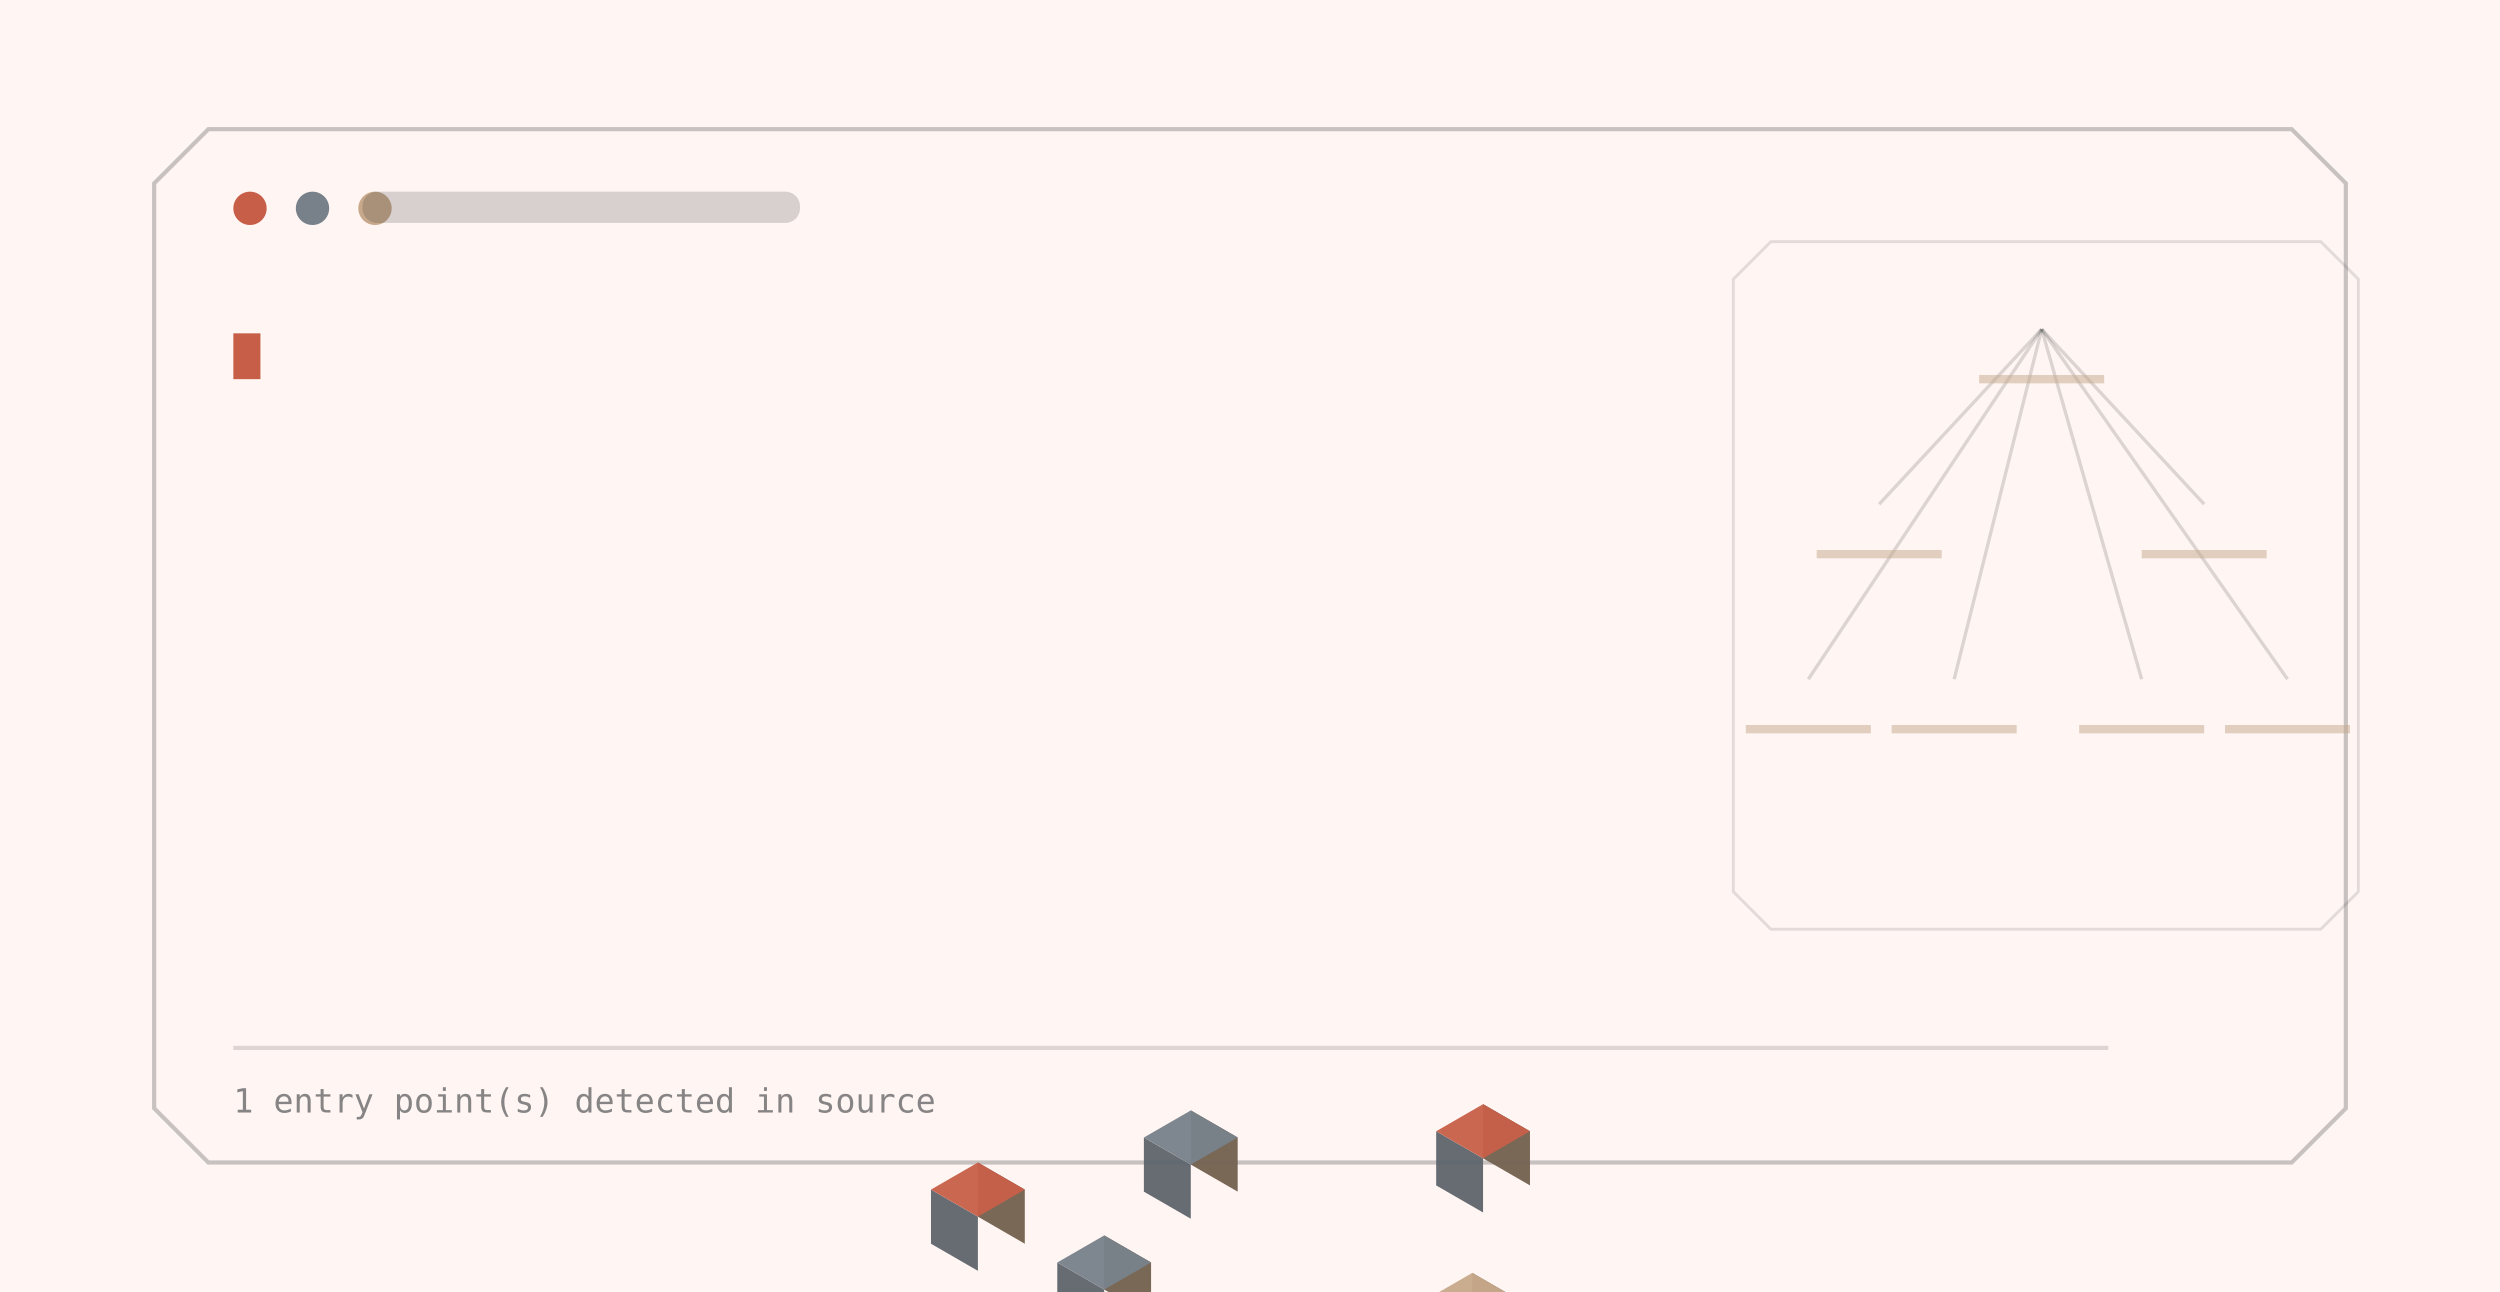
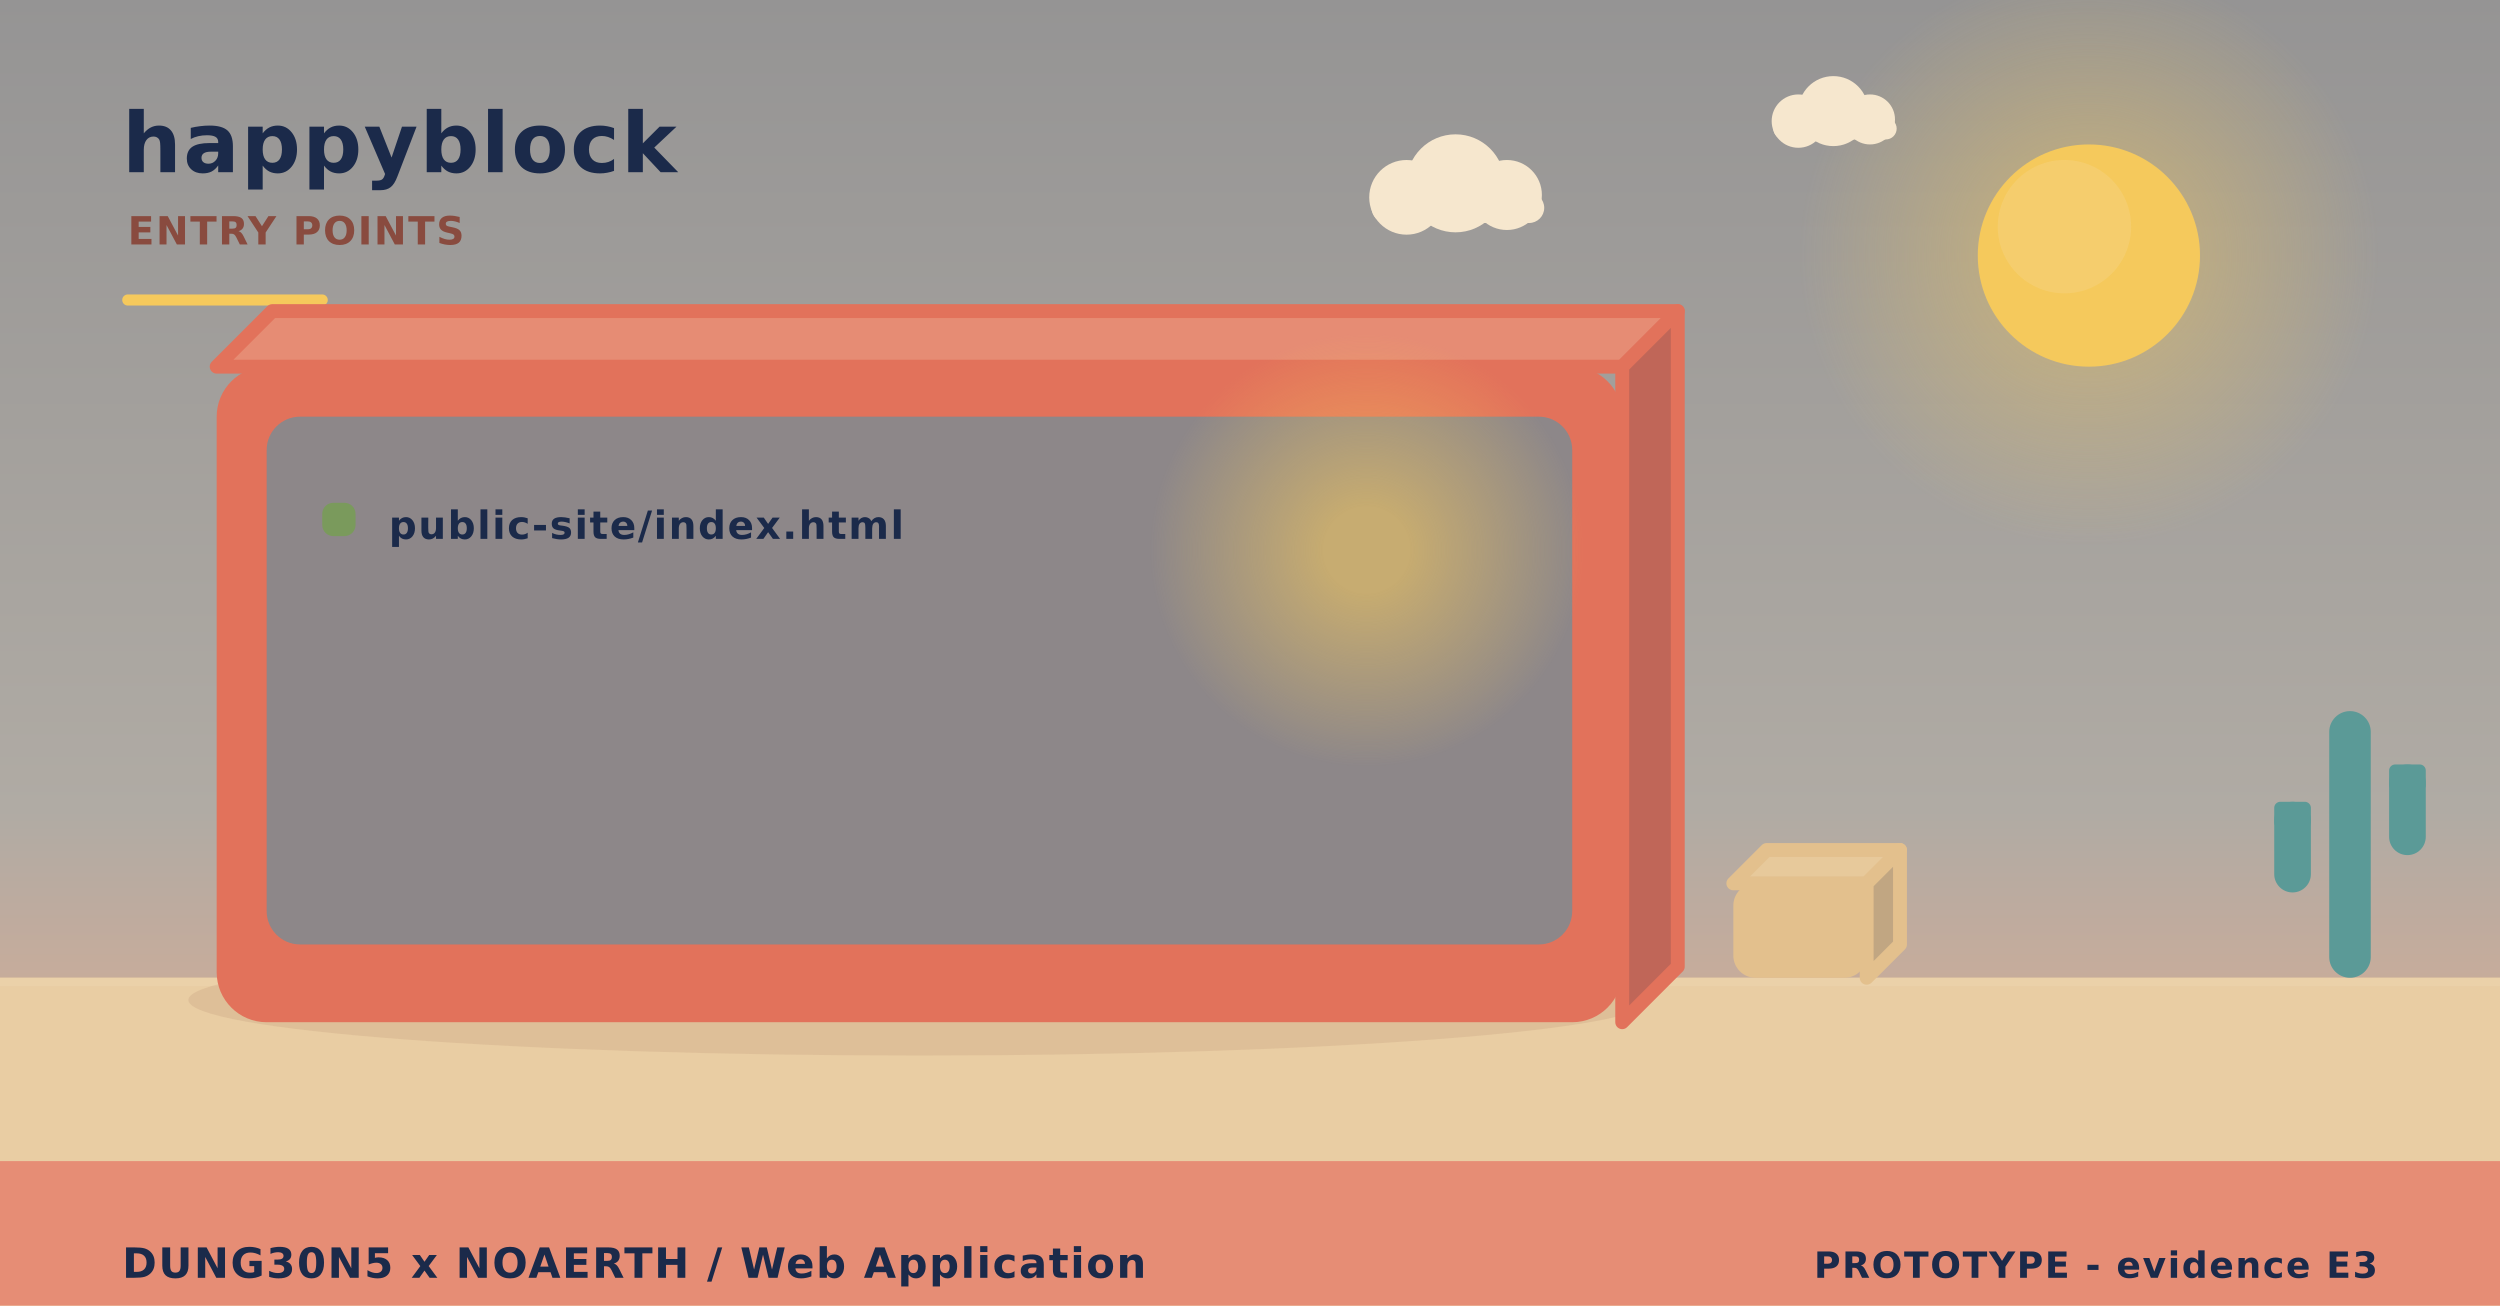
- <svg xmlns="http://www.w3.org/2000/svg" viewBox="0 0 1200 620" width="1200" height="620" role="img" aria-label="happyblock command surface">
-   <rect width="1200" height="620" fill="#fff5f2" />
-   <defs>
-     <linearGradient id="gt" x1="0" y1="0" x2="1" y2="1">
-       <stop offset="0%" stop-color="#c75f48" />
-       <stop offset="100%" stop-color="#78818a" />
-     </linearGradient>
-   </defs>
-   <path d="M100.00,62.00 H1100.00 L1126.00,88.00 V532.00 L1100.00,558.00 H100.00 L74.00,532.00 V88.00 Z" fill="none" stroke="rgba(37,40,46,0.300)" stroke-width="2.00" opacity="0.85" />
-   <circle cx="120.00" cy="100.00" r="8.00" fill="#c75f48" opacity="1.00" />
-   <circle cx="150.00" cy="100.00" r="8.00" fill="#78818a" opacity="1.00" />
-   <circle cx="180.00" cy="100.00" r="8.00" fill="#c7a88a" opacity="1.00" />
-   <rect x="174.00" y="92.00" width="210.00" height="15.00" rx="7.00" fill="rgba(37,40,46,0.180)" opacity="1.00" />
-   <text x="112" y="148" font-family="ui-monospace,SFMono-Regular,Menlo,monospace" font-size="21" fill="rgba(37,40,46,0.800)" opacity="0">public-site/index.html<animate attributeName="opacity" values="0;1;1;0" dur="1.5s" begin="0.0s" repeatCount="indefinite" />
-   </text>
-   <rect x="112" y="160" width="13" height="22" fill="#c75f48">
-     <animate attributeName="opacity" values="1;0;1" dur="1.05s" begin="0s" repeatCount="indefinite" />
-   </rect>
-   <path d="M850.00,116.00 H1114.00 L1132.00,134.00 V428.00 L1114.00,446.00 H850.00 L832.00,428.00 V134.00 Z" fill="none" stroke="rgba(37,40,46,0.180)" stroke-width="1.40" opacity="0.70" />
-   <line x1="980.00" y1="158.00" x2="902.00" y2="242.00" stroke="rgba(37,40,46,0.300)" stroke-width="1.60" opacity="0.55" />
-   <line x1="980.00" y1="158.00" x2="1058.00" y2="242.00" stroke="rgba(37,40,46,0.300)" stroke-width="1.60" opacity="0.55" />
-   <line x1="980.00" y1="158.00" x2="868.00" y2="326.00" stroke="rgba(37,40,46,0.300)" stroke-width="1.60" opacity="0.55" />
-   <line x1="980.00" y1="158.00" x2="938.00" y2="326.00" stroke="rgba(37,40,46,0.300)" stroke-width="1.60" opacity="0.55" />
-   <line x1="980.00" y1="158.00" x2="1028.00" y2="326.00" stroke="rgba(37,40,46,0.300)" stroke-width="1.60" opacity="0.55" />
-   <line x1="980.00" y1="158.00" x2="1098.00" y2="326.00" stroke="rgba(37,40,46,0.300)" stroke-width="1.60" opacity="0.55" />
-   <polygon points="711.87,556.00 734.39,569.00 734.39,543.00 711.87,530.00" fill="#736150" opacity="0.95" />
-   <polygon points="689.36,569.00 711.87,582.00 711.87,556.00 689.36,543.00" fill="#5e656c" opacity="0.95" />
-   <polygon points="711.87,530.00 734.39,543.00 711.87,556.00 689.36,543.00" fill="#c75f48" opacity="0.95" />
+ <svg xmlns="http://www.w3.org/2000/svg" width="900" height="470" viewBox="0 0 900 470" role="img" aria-label="happyblock - how it is operated">
+   <linearGradient id="skyt" x1="0" y1="0" x2="0" y2="1">
+     <stop offset="0" stop-color="#959494" />
+     <stop offset="0.62" stop-color="#b0aba4" />
+     <stop offset="1" stop-color="#f3ad8a" />
+   </linearGradient>
+   <rect width="900" height="470" fill="url(#skyt)" />
+   <radialGradient id="sunt">
+     <stop offset="0.35" stop-color="#f5c95c" stop-opacity="0.34" />
+     <stop offset="1" stop-color="#f5c95c" stop-opacity="0" />
+   </radialGradient>
+   <circle cx="752" cy="92" r="104" fill="url(#sunt)" />
+   <circle cx="752" cy="92" r="40" fill="#f5c95c" />
+   <circle cx="743.2" cy="81.6" r="24" fill="#f5d27e" opacity="0.5" />
  <g>
-     <rect x="950.00" y="180.00" width="60.00" height="4.00" rx="0.00" fill="rgba(199,168,138,0.500)" opacity="1.00" />
-     <animate attributeName="opacity" values="0.25;1.0;0.25" dur="10.95s" begin="0.0s" repeatCount="indefinite" />
+     <circle cx="524" cy="66" r="17.64" fill="#f6e7ce" />
+     <circle cx="506.36" cy="71.04" r="13.44" fill="#f6e7ce" />
+     <circle cx="542.48" cy="70.2" r="12.6" fill="#f6e7ce" />
+     <rect x="493.76" y="69.36" width="62.16" height="10.92" rx="5.46" fill="#f6e7ce" />
+     <animateTransform attributeName="transform" type="translate" values="0 0;24 0;0 0" dur="36s" begin="0s" repeatCount="indefinite" />
  </g>
-   <polygon points="571.58,559.00 594.09,572.00 594.09,546.00 571.58,533.00" fill="#736150" opacity="0.95" />
-   <polygon points="549.06,572.00 571.58,585.00 571.58,559.00 549.06,546.00" fill="#5e656c" opacity="0.95" />
-   <polygon points="571.58,533.00 594.09,546.00 571.58,559.00 549.06,546.00" fill="#78818a" opacity="0.95" />
  <g>
-     <rect x="872.00" y="264.00" width="60.00" height="4.00" rx="0.00" fill="rgba(199,168,138,0.500)" opacity="1.00" />
-     <animate attributeName="opacity" values="0.25;1.0;0.25" dur="10.95s" begin="0.4s" repeatCount="indefinite" />
+     <circle cx="660" cy="40" r="12.6" fill="#f6e7ce" />
+     <circle cx="647.4" cy="43.6" r="9.6" fill="#f6e7ce" />
+     <circle cx="673.2" cy="43" r="9" fill="#f6e7ce" />
+     <rect x="638.4" y="42.4" width="44.4" height="7.8" rx="3.9" fill="#f6e7ce" />
+     <animateTransform attributeName="transform" type="translate" values="0 0;-18 0;0 0" dur="46s" begin="3s" repeatCount="indefinite" />
  </g>
-   <polygon points="706.68,637.00 729.19,650.00 729.19,624.00 706.68,611.00" fill="#736150" opacity="0.95" />
-   <polygon points="684.16,650.00 706.68,663.00 706.68,637.00 684.16,624.00" fill="#5e656c" opacity="0.95" />
-   <polygon points="706.68,611.00 729.19,624.00 706.68,637.00 684.16,624.00" fill="#c7a88a" opacity="0.95" />
+   <rect x="0" y="352" width="900" height="118" fill="#e9cda3" />
+   <rect x="0" y="352" width="900" height="3" fill="#ebd1a9" />
+   <text x="44" y="62" font-family="Verdana,DejaVu Sans,sans-serif" font-size="30" font-weight="700" letter-spacing="0.6" fill="#1b2a4a" text-anchor="start">happyblock</text>
+   <text x="46" y="88" font-family="Verdana,DejaVu Sans,sans-serif" font-size="14" font-weight="700" letter-spacing="0.6" fill="#894b3f" text-anchor="start">ENTRY POINTS</text>
+   <rect x="44" y="106" width="74" height="4" rx="2" fill="#f5c95c" />
+   <ellipse cx="331" cy="360" rx="263.2" ry="20" fill="rgba(138,90,68,0.11)" />
+   <path d="M78,132 L584,132 L604,112 L98,112 Z" fill="#e68c74" stroke="#e2725b" stroke-width="5" stroke-linejoin="round" />
+   <path d="M584,132 L604,112 L604,348 L584,368 Z" fill="#c06658" stroke="#e2725b" stroke-width="5" stroke-linejoin="round" />
+   <rect x="78" y="132" width="506" height="236" rx="18" fill="#e2725b" />
+   <rect x="96" y="150" width="470" height="190" rx="12" fill="#88888c" opacity="0.94" />
+   <radialGradient id="lamp72067">
+     <stop offset="0.2" stop-color="#f5c95c" stop-opacity="0.55" />
+     <stop offset="1" stop-color="#f5c95c" stop-opacity="0" />
+   </radialGradient>
+   <circle cx="492" cy="198" r="78" fill="url(#lamp72067)" />
+   <rect x="116" y="181" width="12" height="12" rx="4" fill="#7a9a5c" />
  <g>
-     <rect x="1028.00" y="264.00" width="60.00" height="4.00" rx="0.00" fill="rgba(199,168,138,0.500)" opacity="1.00" />
-     <animate attributeName="opacity" values="0.25;1.0;0.25" dur="10.95s" begin="0.8s" repeatCount="indefinite" />
+     <text x="140" y="194" font-family="Verdana,DejaVu Sans,sans-serif" font-size="14" font-weight="700" letter-spacing="0.6" fill="#1b2a4a" text-anchor="start">public-site/index.html</text>
+     <animateTransform attributeName="transform" type="translate" values="0 10;0 0" dur="0.7s" begin="0.4s" fill="freeze" />
  </g>
-   <polygon points="469.39,584.00 491.90,597.00 491.90,571.00 469.39,558.00" fill="#736150" opacity="0.95" />
-   <polygon points="446.87,597.00 469.39,610.00 469.39,584.00 446.87,571.00" fill="#5e656c" opacity="0.95" />
-   <polygon points="469.39,558.00 491.90,571.00 469.39,584.00 446.87,571.00" fill="#c75f48" opacity="0.95" />
-   <g>
-     <rect x="838.00" y="348.00" width="60.00" height="4.00" rx="0.00" fill="rgba(199,168,138,0.500)" opacity="1.00" />
-     <animate attributeName="opacity" values="0.25;1.0;0.25" dur="10.95s" begin="1.2s" repeatCount="indefinite" />
-   </g>
-   <polygon points="530.01,619.00 552.52,632.00 552.52,606.00 530.01,593.00" fill="#736150" opacity="0.95" />
-   <polygon points="507.49,632.00 530.01,645.00 530.01,619.00 507.49,606.00" fill="#5e656c" opacity="0.95" />
-   <polygon points="530.01,593.00 552.52,606.00 530.01,619.00 507.49,606.00" fill="#78818a" opacity="0.95" />
-   <g>
-     <rect x="908.00" y="348.00" width="60.00" height="4.00" rx="0.00" fill="rgba(199,168,138,0.500)" opacity="1.00" />
-     <animate attributeName="opacity" values="0.25;1.0;0.25" dur="10.95s" begin="1.6s" repeatCount="indefinite" />
-   </g>
-   <polygon points="607.95,664.00 630.47,677.00 630.47,651.00 607.95,638.00" fill="#736150" opacity="0.95" />
-   <polygon points="585.43,677.00 607.95,690.00 607.95,664.00 585.43,651.00" fill="#5e656c" opacity="0.95" />
-   <polygon points="607.95,638.00 630.47,651.00 607.95,664.00 585.43,651.00" fill="#c7a88a" opacity="0.95" />
-   <g>
-     <rect x="998.00" y="348.00" width="60.00" height="4.00" rx="0.00" fill="rgba(199,168,138,0.500)" opacity="1.00" />
-     <animate attributeName="opacity" values="0.25;1.0;0.25" dur="10.95s" begin="2.0s" repeatCount="indefinite" />
-   </g>
-   <polygon points="668.57,699.00 691.09,712.00 691.09,686.00 668.57,673.00" fill="#736150" opacity="0.95" />
-   <polygon points="646.05,712.00 668.57,725.00 668.57,699.00 646.05,686.00" fill="#5e656c" opacity="0.95" />
-   <polygon points="668.57,673.00 691.09,686.00 668.57,699.00 646.05,686.00" fill="#c75f48" opacity="0.95" />
-   <g>
-     <rect x="1068.00" y="348.00" width="60.00" height="4.00" rx="0.00" fill="rgba(199,168,138,0.500)" opacity="1.00" />
-     <animate attributeName="opacity" values="0.25;1.0;0.25" dur="10.95s" begin="2.4s" repeatCount="indefinite" />
-   </g>
-   <rect x="112.00" y="502.00" width="900.00" height="2.00" rx="0.00" fill="rgba(37,40,46,0.160)" opacity="1.00" />
-   <text x="112" y="534" font-family="ui-monospace,Menlo,monospace" font-size="16" fill="rgba(37,40,46,0.550)">1 entry point(s) detected in source</text>
+   <path d="M624,318 L672,318 L684,306 L636,306 Z" fill="#e7c99b" stroke="#e3c08d" stroke-width="5" stroke-linejoin="round" />
+   <path d="M672,318 L684,306 L684,340 L672,352 Z" fill="#c1a682" stroke="#e3c08d" stroke-width="5" stroke-linejoin="round" />
+   <rect x="624" y="318" width="48" height="34" rx="8" fill="#e3c08d" />
+   <rect x="838.52" y="256" width="14.96" height="96" rx="7.48" fill="#5b9a97" />
+   <rect x="818.72" y="288.64" width="13.2" height="32.64" rx="6.6" fill="#5b9a97" />
+   <rect x="818.72" y="288.64" width="13.2" height="9.6" rx="2.2" fill="#5b9a97" />
+   <rect x="860.08" y="275.2" width="13.2" height="32.64" rx="6.6" fill="#5b9a97" />
+   <rect x="860.08" y="275.2" width="13.2" height="9.6" rx="2.2" fill="#5b9a97" />
+   <rect x="0" y="418" width="900" height="52" rx="0" fill="#e68972" opacity="0.94" />
+   <text x="44" y="460" font-family="Verdana,DejaVu Sans,sans-serif" font-size="15" font-weight="700" letter-spacing="0.6" fill="#1b2a4a" text-anchor="start">DUNG30N5 x NOAERTH  /  Web Application</text>
+   <text x="856" y="460" font-family="Verdana,DejaVu Sans,sans-serif" font-size="13" font-weight="700" letter-spacing="0.6" fill="#1b2a4a" text-anchor="end">PROTOTYPE  -  evidence E3</text>
</svg>
